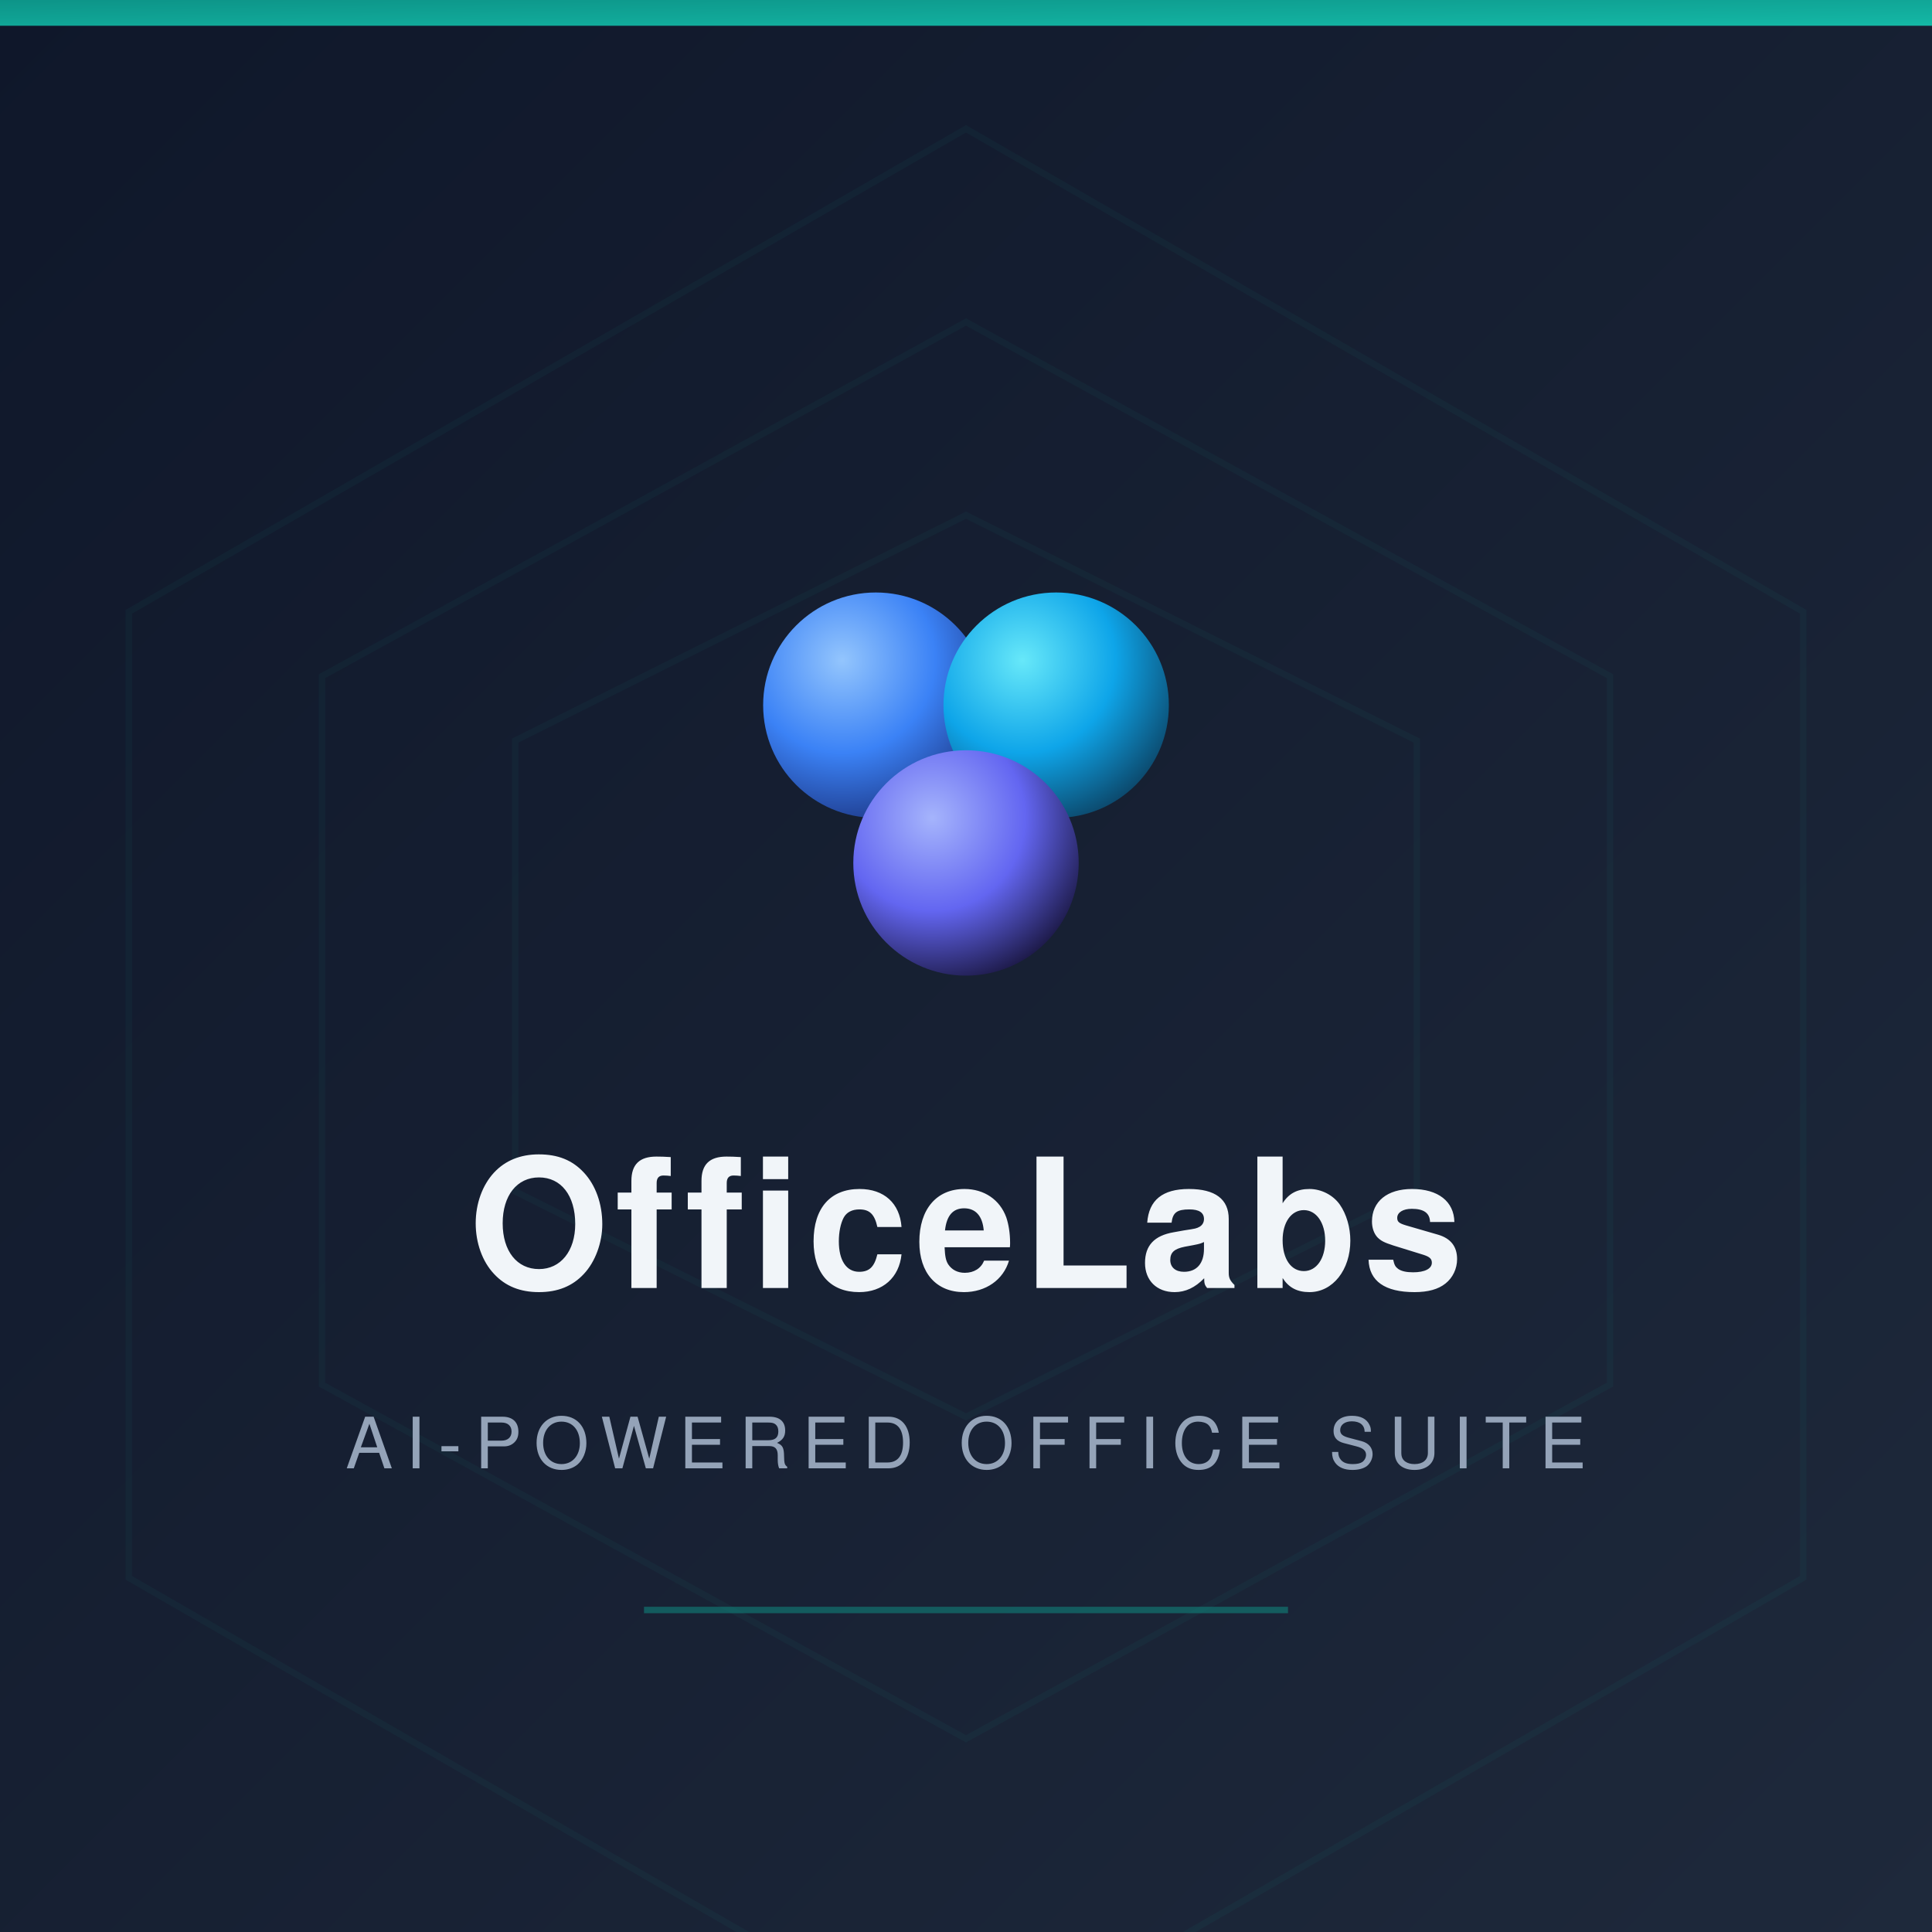
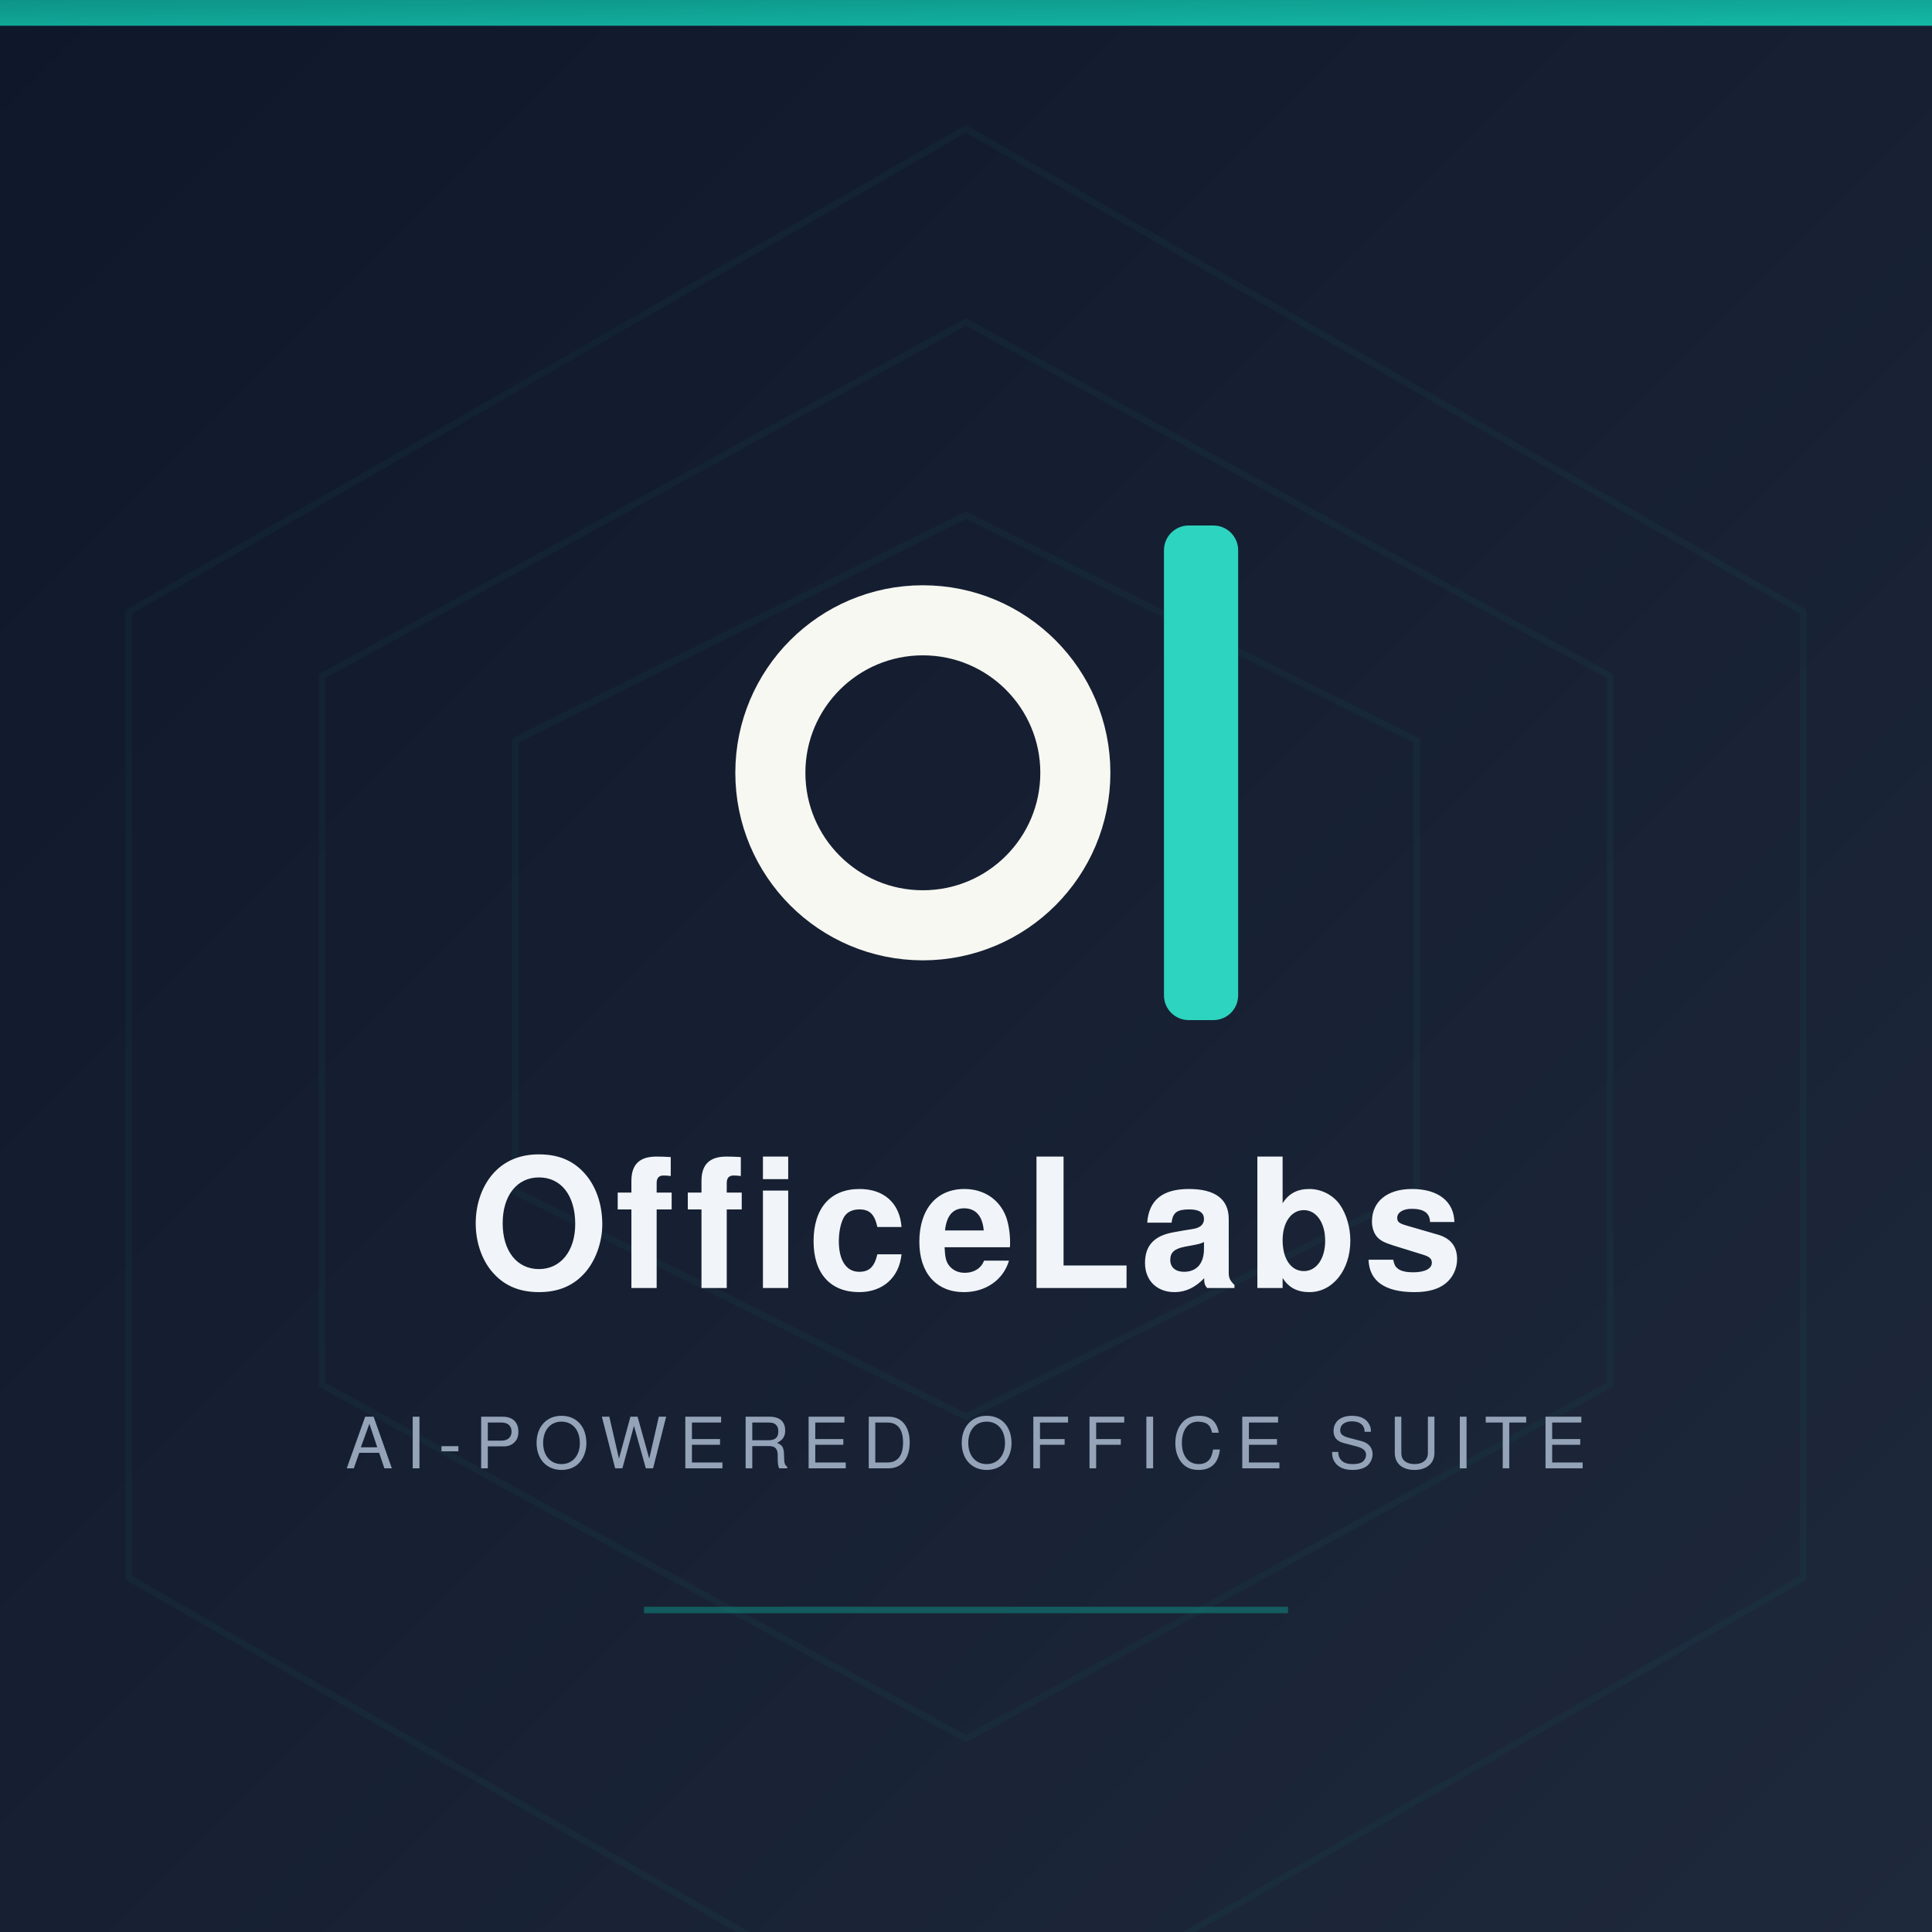
<svg xmlns="http://www.w3.org/2000/svg" viewBox="0 0 300 300" width="300" height="300">
  <defs>
    <linearGradient id="bgGrad" x1="0" y1="0" x2="1" y2="1">
      <stop offset="0%" stop-color="#0f172a" />
      <stop offset="100%" stop-color="#1e293b" />
    </linearGradient>
    <linearGradient id="accentGrad" x1="0" y1="0" x2="1" y2="1">
      <stop offset="0%" stop-color="#0D9488" />
      <stop offset="100%" stop-color="#14b8a6" />
    </linearGradient>
-     <radialGradient id="s1" cx="35%" cy="30%" r="75%">
-       <stop offset="0%" stop-color="#93C5FD" />
-       <stop offset="55%" stop-color="#3B82F6" />
-       <stop offset="100%" stop-color="#1E3A8A" />
-     </radialGradient>
-     <radialGradient id="s2" cx="35%" cy="30%" r="75%">
-       <stop offset="0%" stop-color="#67E8F9" />
-       <stop offset="55%" stop-color="#0EA5E9" />
-       <stop offset="100%" stop-color="#0C4A6E" />
-     </radialGradient>
-     <radialGradient id="s3" cx="35%" cy="30%" r="75%">
-       <stop offset="0%" stop-color="#A5B4FC" />
-       <stop offset="55%" stop-color="#6366F1" />
-       <stop offset="100%" stop-color="#1E1B4B" />
-     </radialGradient>
  </defs>
  <rect width="300" height="300" fill="url(#bgGrad)" />
  <rect x="0" y="0" width="300" height="4" fill="url(#accentGrad)" />
  <g opacity="0.06">
    <polygon points="150,20 280,95 280,245 150,320 20,245 20,95" fill="none" stroke="#0D9488" stroke-width="1" />
    <polygon points="150,50 250,105 250,215 150,270 50,215 50,105" fill="none" stroke="#0D9488" stroke-width="1" />
    <polygon points="150,80 220,115 220,185 150,220 80,185 80,115" fill="none" stroke="#0D9488" stroke-width="1" />
  </g>
-   <g transform="translate(108, 78) scale(1.75)">
-     <circle cx="16" cy="18" r="10" fill="url(#s1)" />
-     <circle cx="32" cy="18" r="10" fill="url(#s2)" />
-     <circle cx="24" cy="32" r="10" fill="url(#s3)" />
+   <g transform="translate(106.5, 68.8) scale(3.2)">
+     <circle cx="11.5" cy="16" r="7.4" fill="none" stroke="#F8F8F2" stroke-width="3.4" />
+     <rect x="23.2" y="4" width="3.6" height="24" rx="1.2" fill="#2DD4BF" />
  </g>
  <text x="150" y="200" text-anchor="middle" font-family="Segoe UI, Helvetica, Arial, sans-serif" font-size="28" font-weight="700" fill="#f1f5f9" letter-spacing="1">OfficeLabs</text>
  <text x="150" y="228" text-anchor="middle" font-family="Segoe UI, Helvetica, Arial, sans-serif" font-size="11" fill="#94a3b8" letter-spacing="2">AI-POWERED OFFICE SUITE</text>
  <line x1="100" y1="250" x2="200" y2="250" stroke="#0D9488" stroke-width="1" opacity="0.5" />
</svg>
